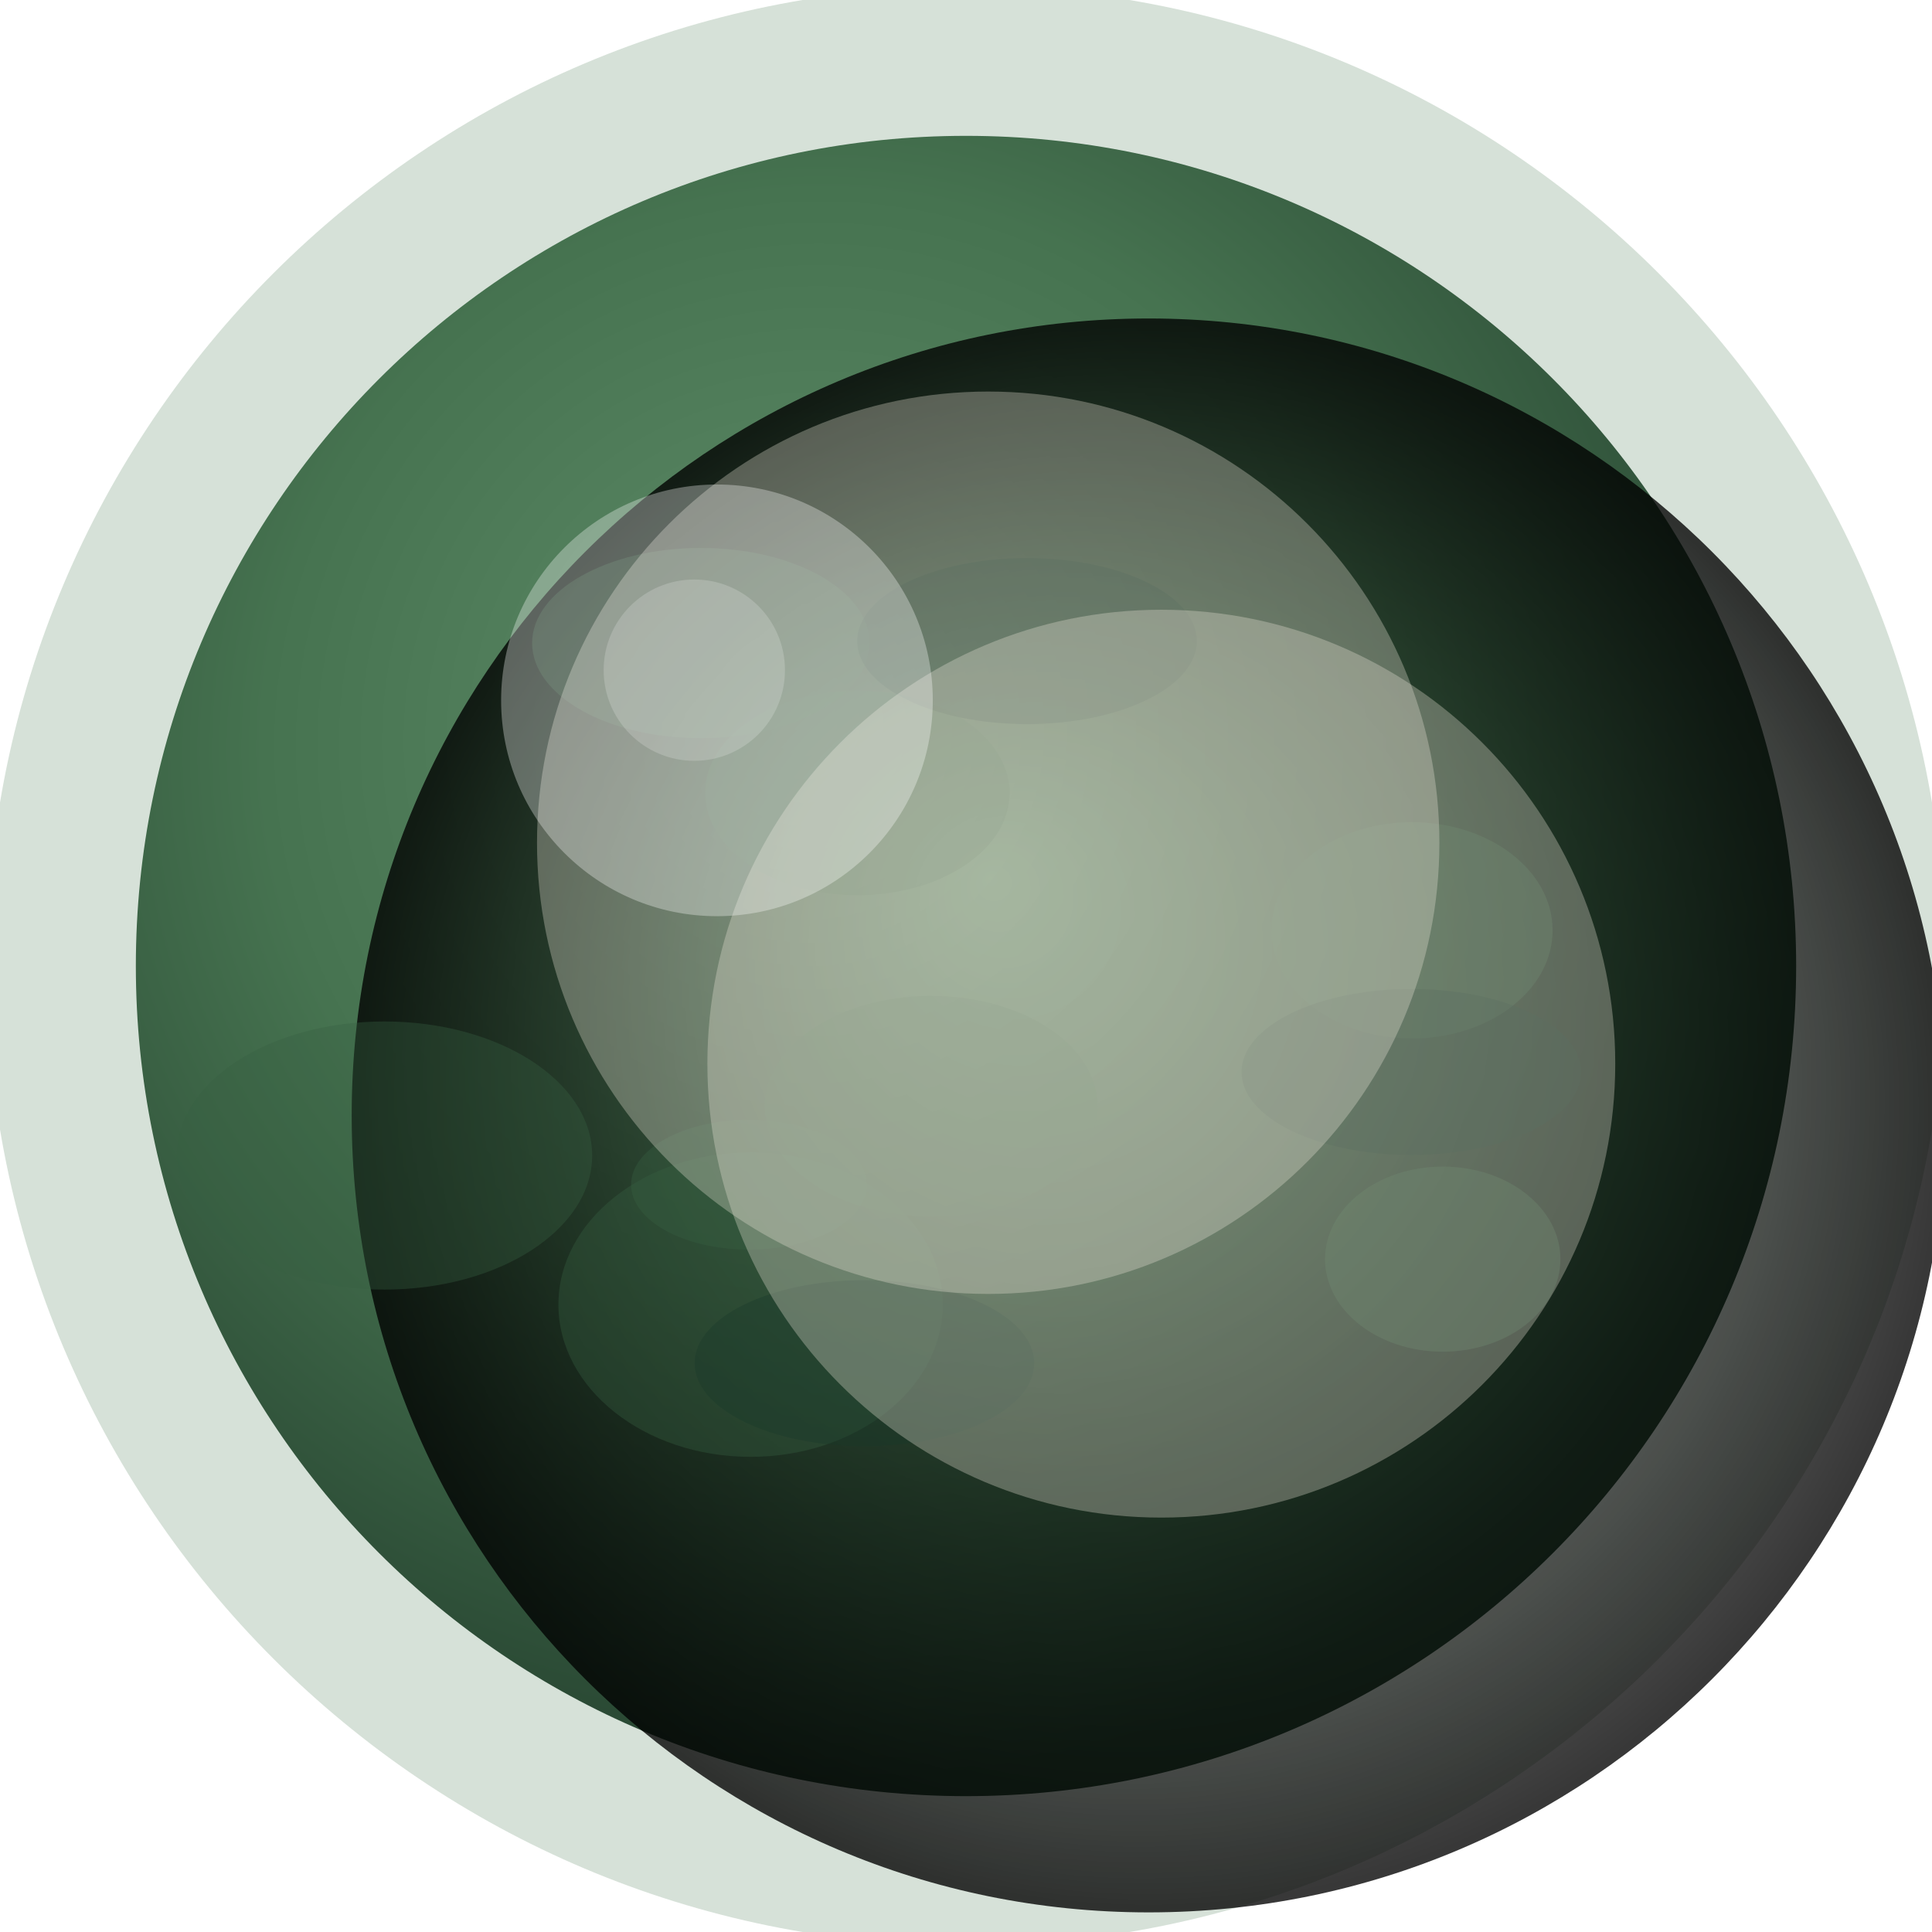
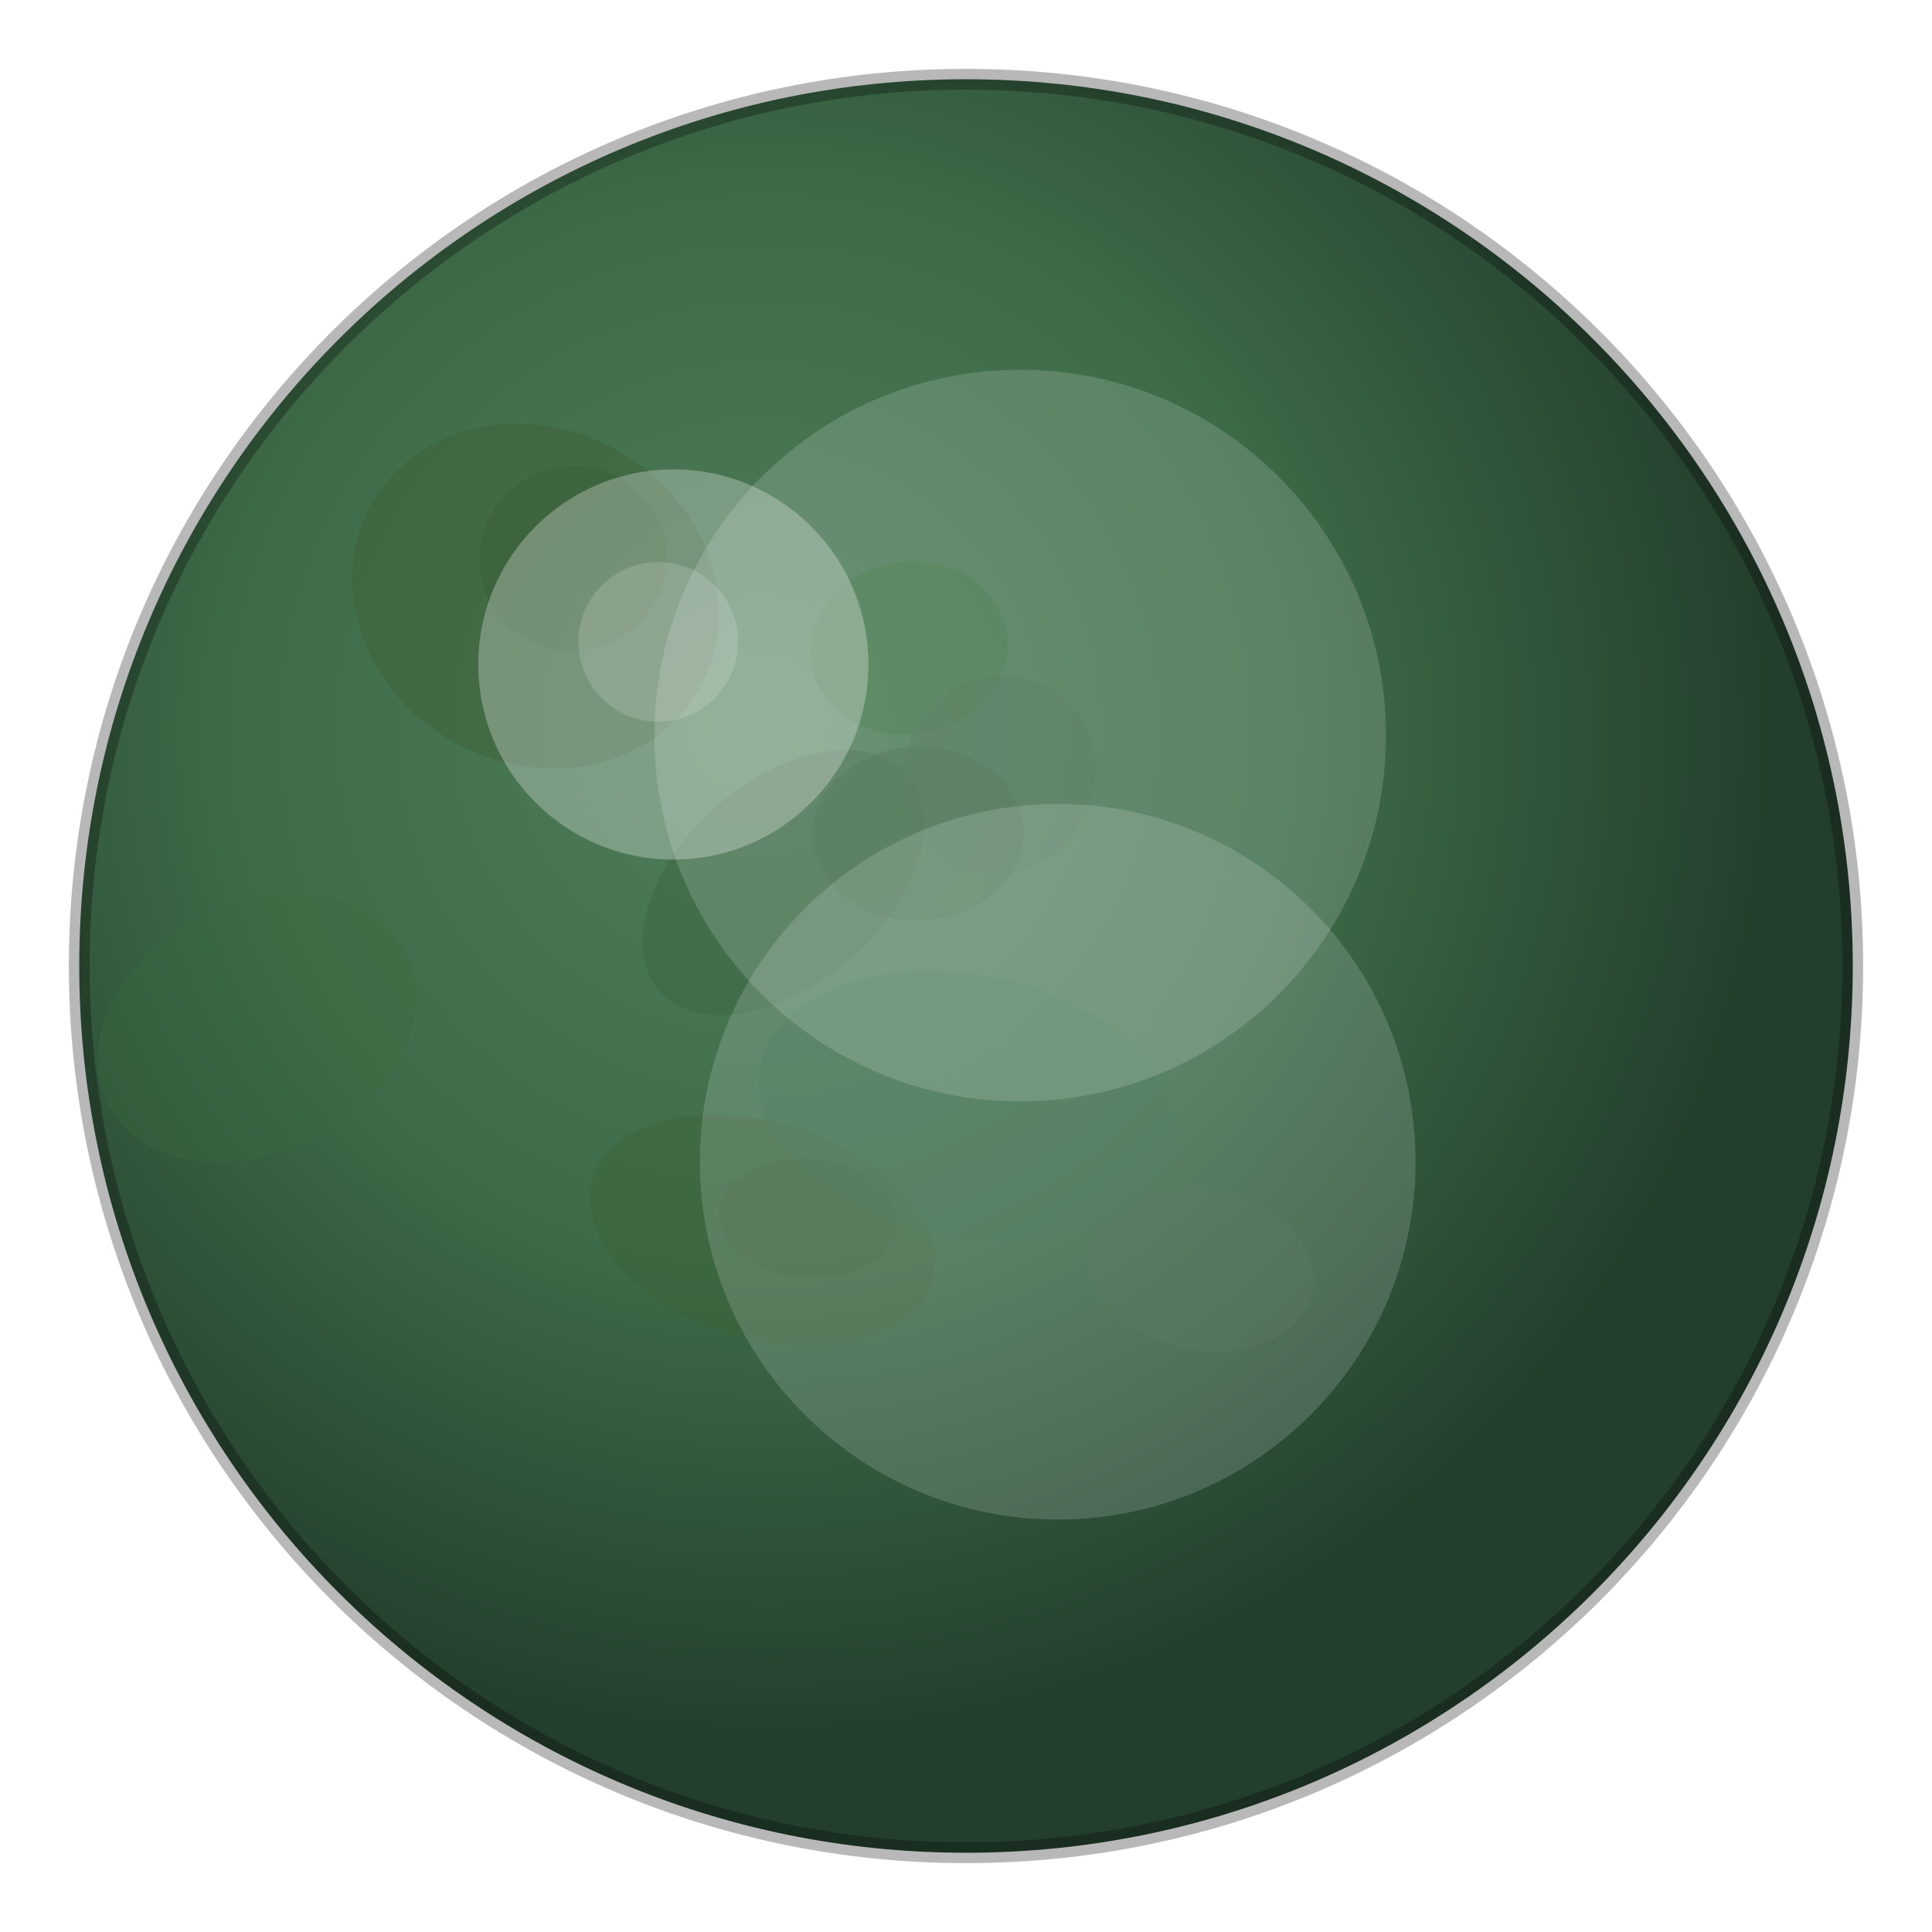
<svg xmlns="http://www.w3.org/2000/svg" width="512" height="512" viewBox="0 0 512 512">
  <defs>
-     <radialGradient id="bodyGrad2" cx="42%" cy="38%" r="62%" fx="40%" fy="35%">
-       <stop offset="0%" stop-color="rgb(95,140,105)" />
-       <stop offset="55%" stop-color="rgb(70,115,80)" />
-       <stop offset="100%" stop-color="rgb(40,70,50)" />
-     </radialGradient>
-     <radialGradient id="shade2" cx="50%" cy="50%" r="50%" fx="40%" fy="35%">
-       <stop offset="0%" stop-color="rgba(0,0,0,0.0)" />
-       <stop offset="70%" stop-color="rgba(0,0,0,0.55)" />
-       <stop offset="100%" stop-color="rgba(0,0,0,0.78)" />
+     <radialGradient id="bodySwamp2" cx="39%" cy="37%" r="58%" fx="38%" fy="36%">
+       <stop offset="0%" stop-color="rgb(80,126,90)" />
+       <stop offset="52%" stop-color="rgb(62,108,72)" />
+       <stop offset="100%" stop-color="rgb(35,62,44)" />
    </radialGradient>
  </defs>
-   <circle cx="256" cy="256" r="259.6" fill="rgba(85,130,95,0.24)" />
-   <circle cx="256" cy="256" r="220" fill="url(#bodyGrad2)" />
-   <ellipse cx="304.4" cy="295.6" rx="211.2" ry="211.2" fill="url(#shade2)" />
-   <ellipse cx="198.911" cy="345.735" rx="50.925" ry="40.342" fill="rgba(55,96,65,0.37)" />
-   <ellipse cx="101.877" cy="306.228" rx="55.053" ry="35.526" fill="rgba(55,96,65,0.37)" />
-   <ellipse cx="227.21" cy="210.14" rx="40.339" ry="27.1" fill="rgba(55,96,65,0.37)" />
-   <ellipse cx="185.72" cy="170.421" rx="44.705" ry="25.209" fill="rgba(55,96,65,0.37)" />
-   <ellipse cx="198.488" cy="313.953" rx="31.239" ry="17.204" fill="rgba(55,96,65,0.37)" />
-   <ellipse cx="246.762" cy="293.164" rx="44.11" ry="29.24" fill="rgba(55,96,65,0.37)" />
-   <ellipse cx="374.187" cy="246.544" rx="37.267" ry="28.654" fill="rgba(55,96,65,0.37)" />
-   <ellipse cx="382.337" cy="333.684" rx="31.187" ry="24.527" fill="rgba(55,96,65,0.37)" />
-   <ellipse cx="229.083" cy="361.26" rx="45" ry="22" fill="rgba(25,55,40,0.35)" />
-   <ellipse cx="272.167" cy="169.89" rx="45" ry="22" fill="rgba(25,55,40,0.35)" />
-   <ellipse cx="374.013" cy="284.083" rx="45" ry="22" fill="rgba(25,55,40,0.35)" />
-   <circle cx="261.884" cy="223.335" r="119.571" fill="rgba(235,230,215,0.32)" />
-   <circle cx="307.761" cy="281.884" r="120.295" fill="rgba(235,230,215,0.32)" />
-   <circle cx="190.0" cy="185.6" r="57.2" fill="rgba(255,255,255,0.32)" />
-   <circle cx="184.0" cy="177.6" r="24.024" fill="rgba(255,255,255,0.18)" />
+   <circle cx="256" cy="256" r="235" fill="url(#bodySwamp2)" />
+   <circle cx="256" cy="256" r="235" fill="none" stroke="rgba(0,0,0,0.28)" stroke-width="5.5" />
+   <ellipse cx="141.879" cy="157.973" rx="49.832" ry="44.322" fill="rgba(59,95,55,0.44)" transform="rotate(29 141.8786 157.9725)" />
+   <ellipse cx="154.337" cy="151.324" rx="24.916" ry="24.377" fill="rgba(59,95,55,0.44)" transform="rotate(-17 141.8786 157.9725)" />
+   <ellipse cx="243.229" cy="220.928" rx="27.925" ry="23.053" fill="rgba(57,101,62,0.44)" transform="rotate(-2 243.2293 220.9276)" />
+   <ellipse cx="318.507" cy="336.7" rx="29.93" ry="21.17" fill="rgba(64,97,74,0.32)" transform="rotate(10 318.5067 336.7004)" />
+   <ellipse cx="68.053" cy="272.467" rx="44.294" ry="33.039" fill="rgba(57,106,64,0.34)" transform="rotate(-27 68.05317 272.4668)" />
+   <ellipse cx="240.94" cy="171.749" rx="26.175" ry="22.923" fill="rgba(52,110,55,0.37)" transform="rotate(-9 240.9396 171.7488)" />
+   <ellipse cx="202.004" cy="326.126" rx="46.97" ry="28.702" fill="rgba(59,95,55,0.36)" transform="rotate(17 202.0039 326.1261)" />
+   <ellipse cx="213.746" cy="321.821" rx="23.485" ry="15.786" fill="rgba(59,95,55,0.36)" transform="rotate(5 202.0039 326.1261)" />
+   <ellipse cx="207.608" cy="233.881" rx="43.694" ry="26.883" fill="rgba(59,98,65,0.41)" transform="rotate(-41 207.6082 233.8814)" />
+   <ellipse cx="256.281" cy="293.191" rx="55.757" ry="34.967" fill="rgba(50,105,72,0.32)" transform="rotate(11 256.2813 293.1905)" />
+   <ellipse cx="264.65" cy="205.334" rx="26.639" ry="25.208" fill="rgba(69,102,73,0.33)" transform="rotate(-55 264.6499 205.3343)" />
+   <circle cx="270.368" cy="194.93" r="96.938" fill="rgba(245,250,255,0.16)" />
+   <circle cx="280.306" cy="307.866" r="94.828" fill="rgba(245,250,255,0.16)" />
+   <circle cx="178.45" cy="176.1" r="51.7" fill="rgba(255,255,255,0.28)" />
+   <circle cx="174.45" cy="170.1" r="21.15" fill="rgba(255,255,255,0.15)" />
</svg>
